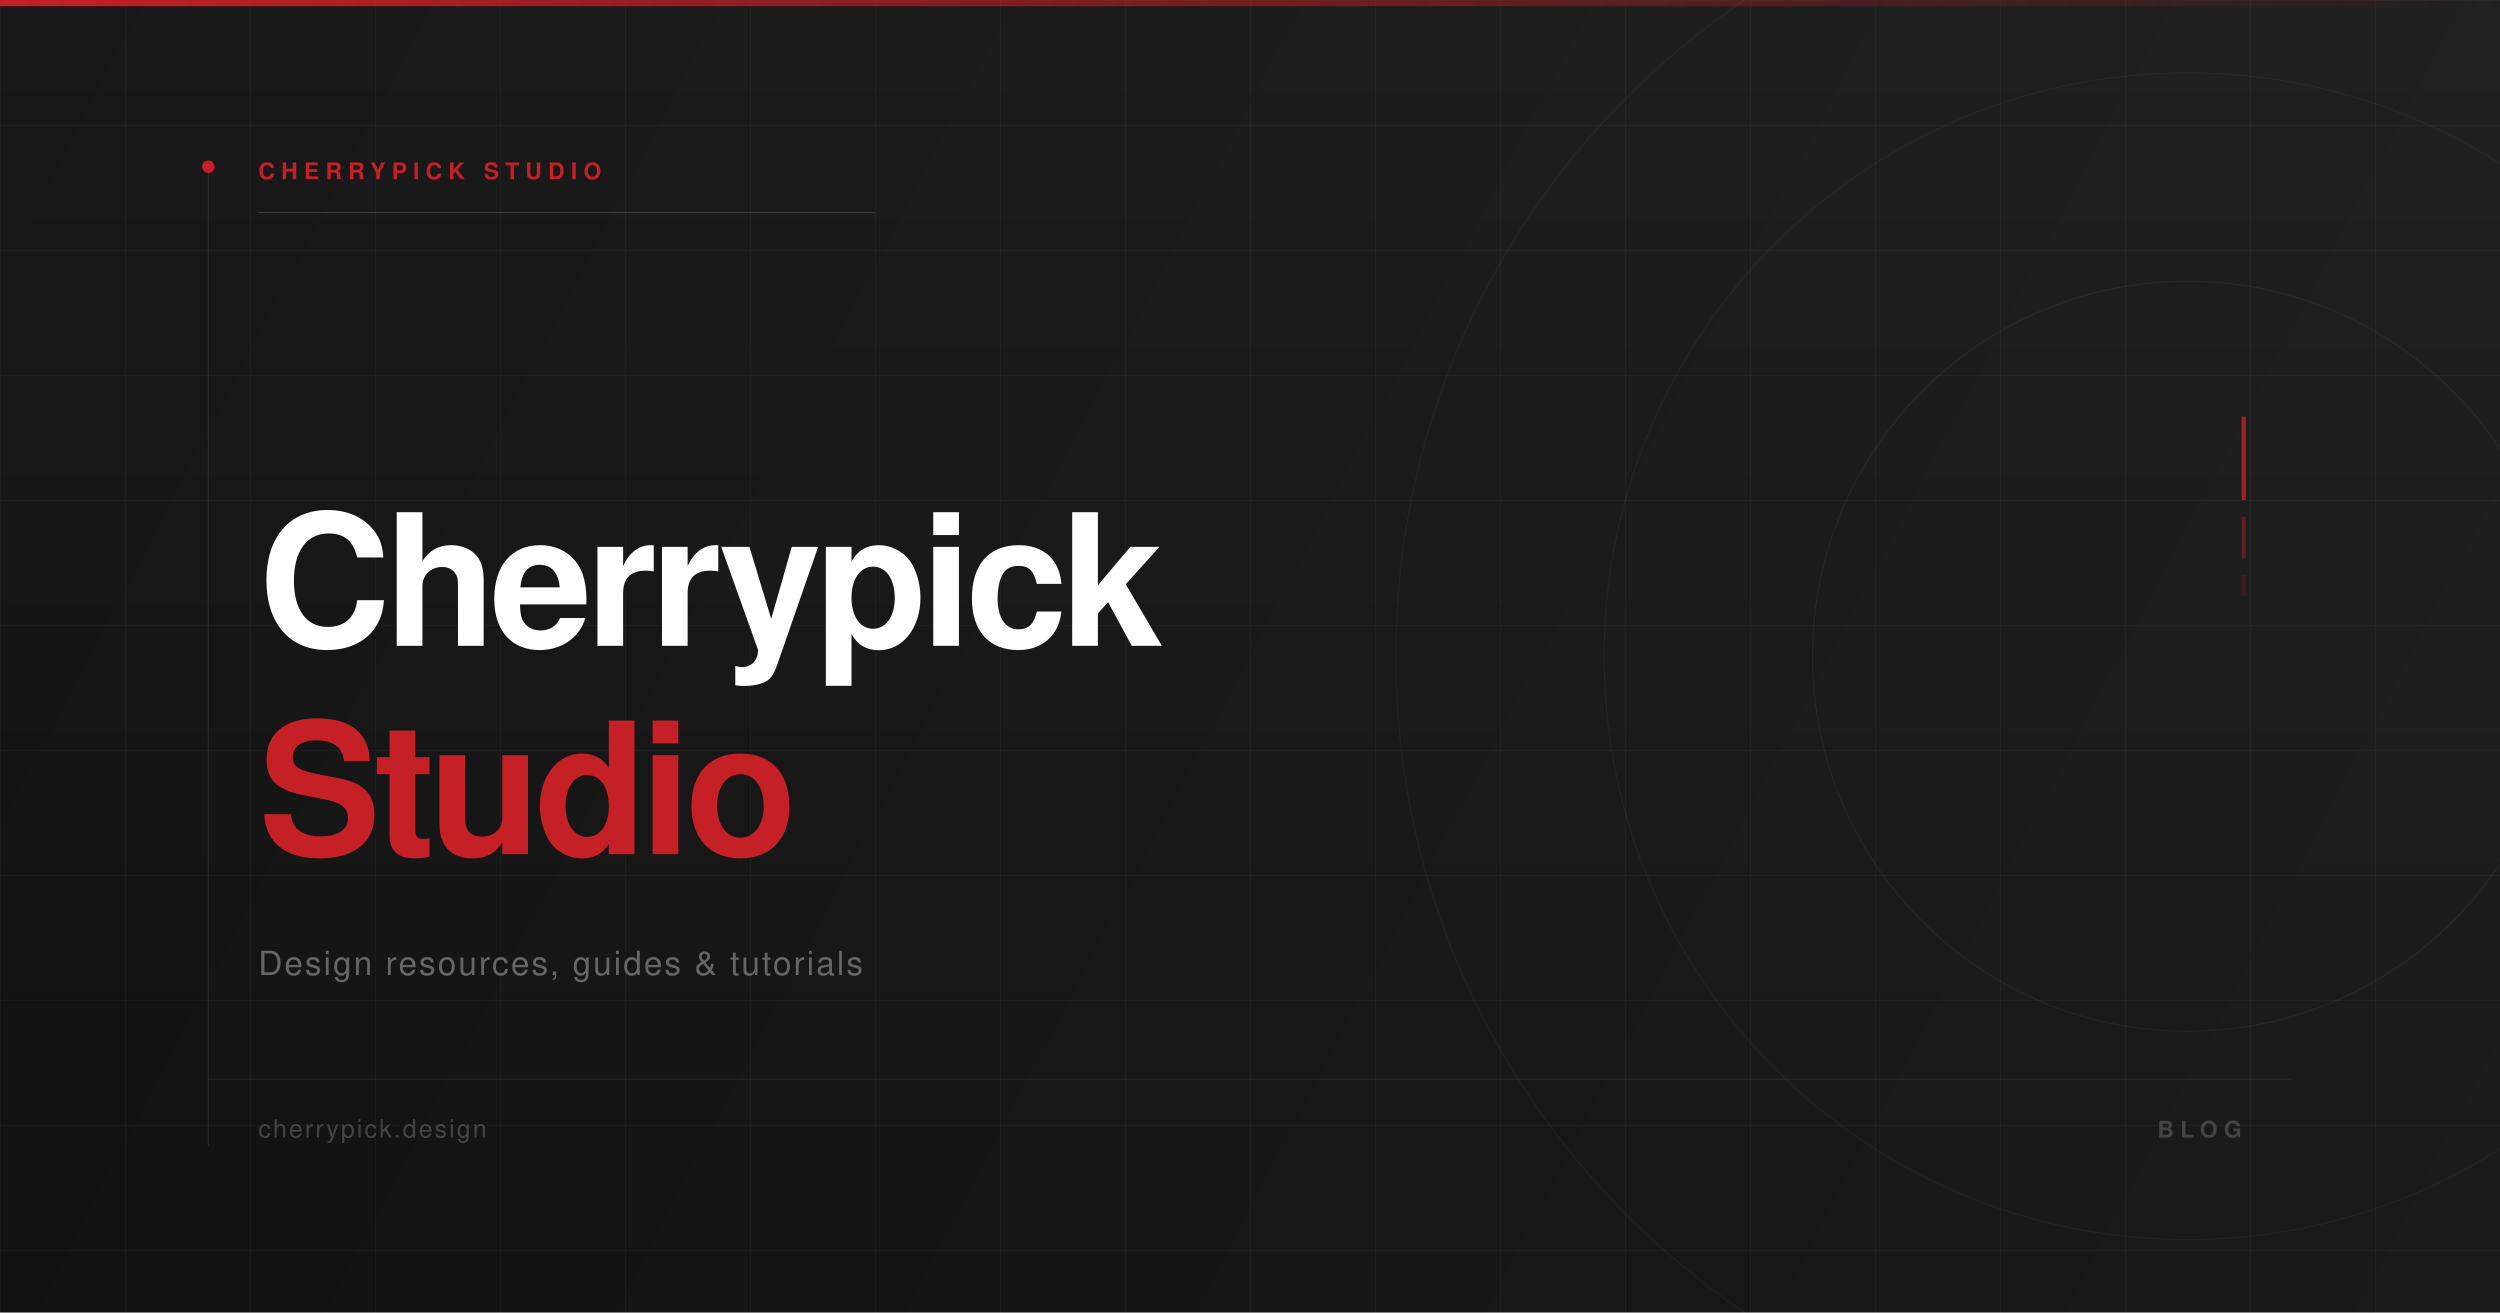
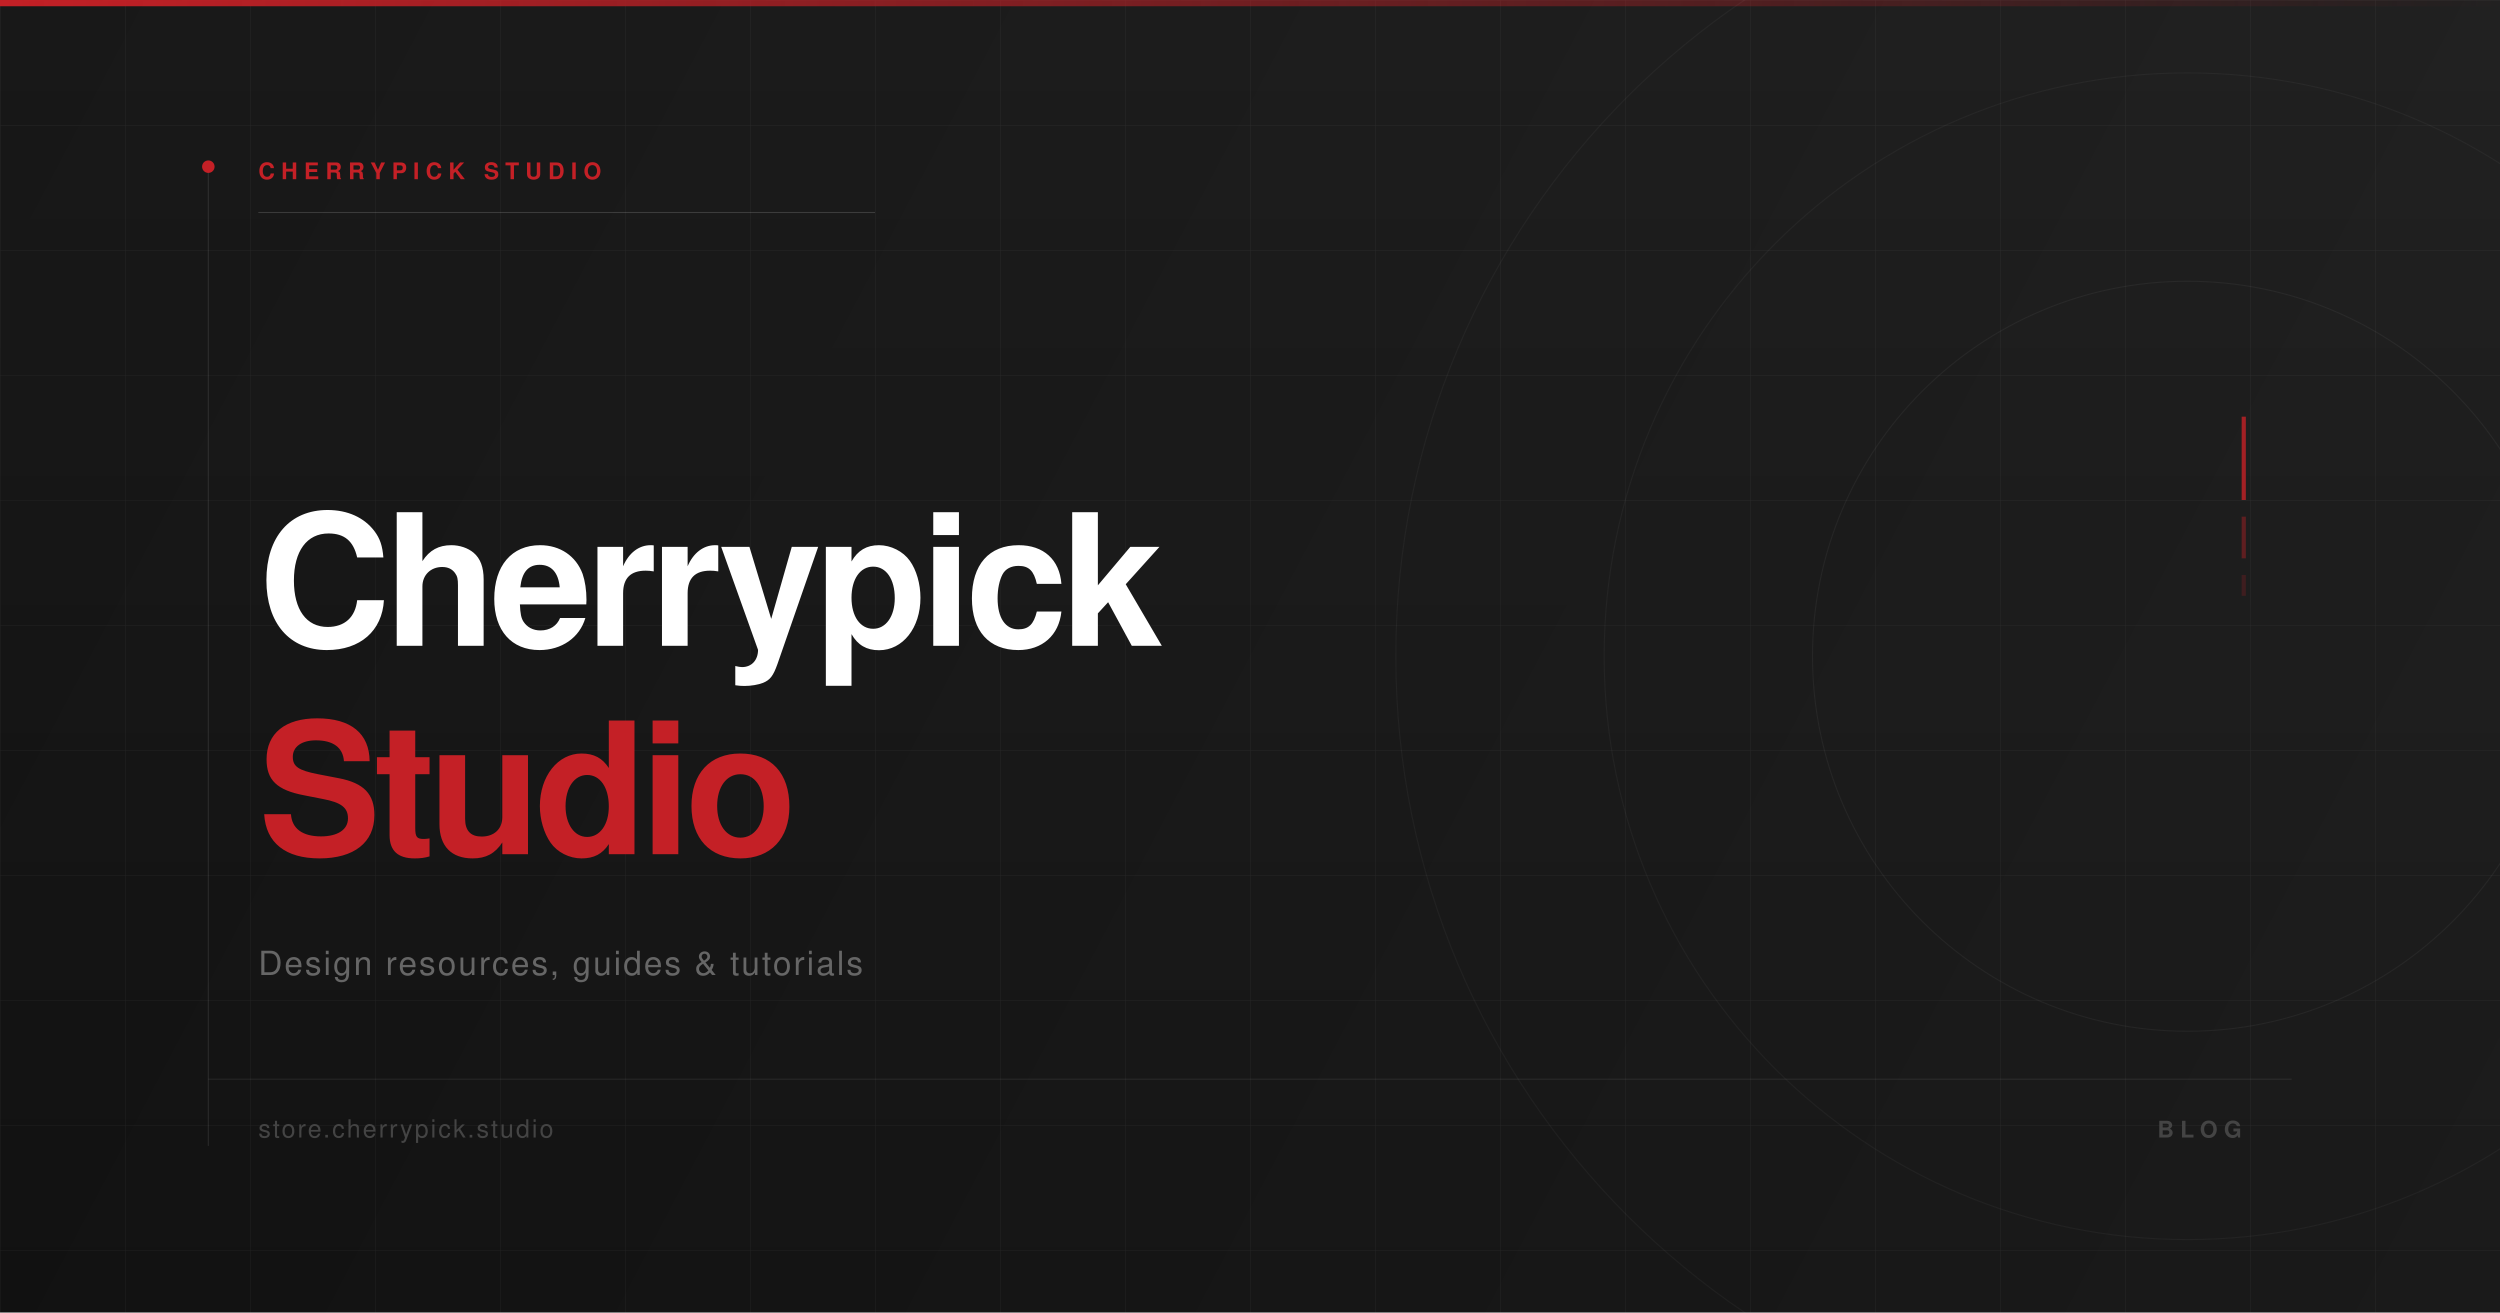
<svg xmlns="http://www.w3.org/2000/svg" viewBox="0 0 1200 630" width="1200" height="630">
  <defs>
    <linearGradient id="bg" x1="0" y1="0" x2="1200" y2="630" gradientUnits="userSpaceOnUse">
      <stop offset="0%" stop-color="#0F0F0F" />
      <stop offset="100%" stop-color="#1A1A1A" />
    </linearGradient>
    <linearGradient id="accentLine" x1="0" y1="0" x2="1" y2="0">
      <stop offset="0%" stop-color="#C42026" />
      <stop offset="100%" stop-color="#C42026" stop-opacity="0" />
    </linearGradient>
    <linearGradient id="gridFade" x1="0" y1="0" x2="0" y2="1">
      <stop offset="0%" stop-color="#FFFFFF" stop-opacity="0.04" />
      <stop offset="100%" stop-color="#FFFFFF" stop-opacity="0" />
    </linearGradient>
    <pattern id="grid" x="0" y="0" width="60" height="60" patternUnits="userSpaceOnUse">
      <path d="M 60 0 L 0 0 0 60" fill="none" stroke="#FFFFFF" stroke-width="0.5" opacity="0.06" />
    </pattern>
  </defs>
  <rect width="1200" height="630" fill="url(#bg)" />
  <rect width="1200" height="630" fill="url(#grid)" />
  <rect width="1200" height="630" fill="url(#gridFade)" />
  <rect x="0" y="0" width="1200" height="3" fill="url(#accentLine)" />
  <circle cx="1050" cy="315" r="380" fill="none" stroke="#FFFFFF" stroke-width="0.5" opacity="0.04" />
  <circle cx="1050" cy="315" r="280" fill="none" stroke="#FFFFFF" stroke-width="0.5" opacity="0.04" />
  <circle cx="1050" cy="315" r="180" fill="none" stroke="#FFFFFF" stroke-width="0.5" opacity="0.05" />
  <line x1="100" y1="80" x2="100" y2="550" stroke="#FFFFFF" stroke-width="0.5" opacity="0.1" />
  <circle cx="100" cy="80" r="3" fill="#C42026" />
  <text x="124" y="86" font-family="'Helvetica Neue', Helvetica, Arial, sans-serif" font-size="11" font-weight="600" fill="#C42026" letter-spacing="3" text-anchor="start">CHERRYPICK STUDIO</text>
  <line x1="124" y1="102" x2="420" y2="102" stroke="#FFFFFF" stroke-width="0.5" opacity="0.15" />
  <text x="124" y="310" font-family="'Helvetica Neue', Helvetica, Arial, sans-serif" font-size="88" font-weight="700" fill="#FFFFFF" letter-spacing="-3" text-anchor="start">Cherrypick</text>
  <text x="124" y="410" font-family="'Helvetica Neue', Helvetica, Arial, sans-serif" font-size="88" font-weight="700" fill="#C42026" letter-spacing="-3" text-anchor="start">Studio</text>
  <text x="124" y="468" font-family="'Helvetica Neue', Helvetica, Arial, sans-serif" font-size="16" font-weight="400" fill="#666666" letter-spacing="1" text-anchor="start">Design resources, guides &amp; tutorials</text>
  <line x1="100" y1="518" x2="1100" y2="518" stroke="#FFFFFF" stroke-width="0.5" opacity="0.08" />
-   <text x="124" y="546" font-family="'Helvetica Neue', Helvetica, Arial, sans-serif" font-size="12" font-weight="400" fill="#444444" letter-spacing="1" text-anchor="start">cherrypick.design</text>
+   <text x="124" y="546" font-family="'Helvetica Neue', Helvetica, Arial, sans-serif" font-size="12" font-weight="400" fill="#444444" letter-spacing="1" text-anchor="start">store.cherrypick.studio</text>
  <text x="1076" y="546" font-family="'Helvetica Neue', Helvetica, Arial, sans-serif" font-size="11" font-weight="600" fill="#444444" letter-spacing="3" text-anchor="end">BLOG</text>
  <rect x="1076" y="200" width="2" height="40" fill="#C42026" opacity="0.8" />
  <rect x="1076" y="248" width="2" height="20" fill="#C42026" opacity="0.4" />
  <rect x="1076" y="276" width="2" height="10" fill="#C42026" opacity="0.2" />
</svg>
